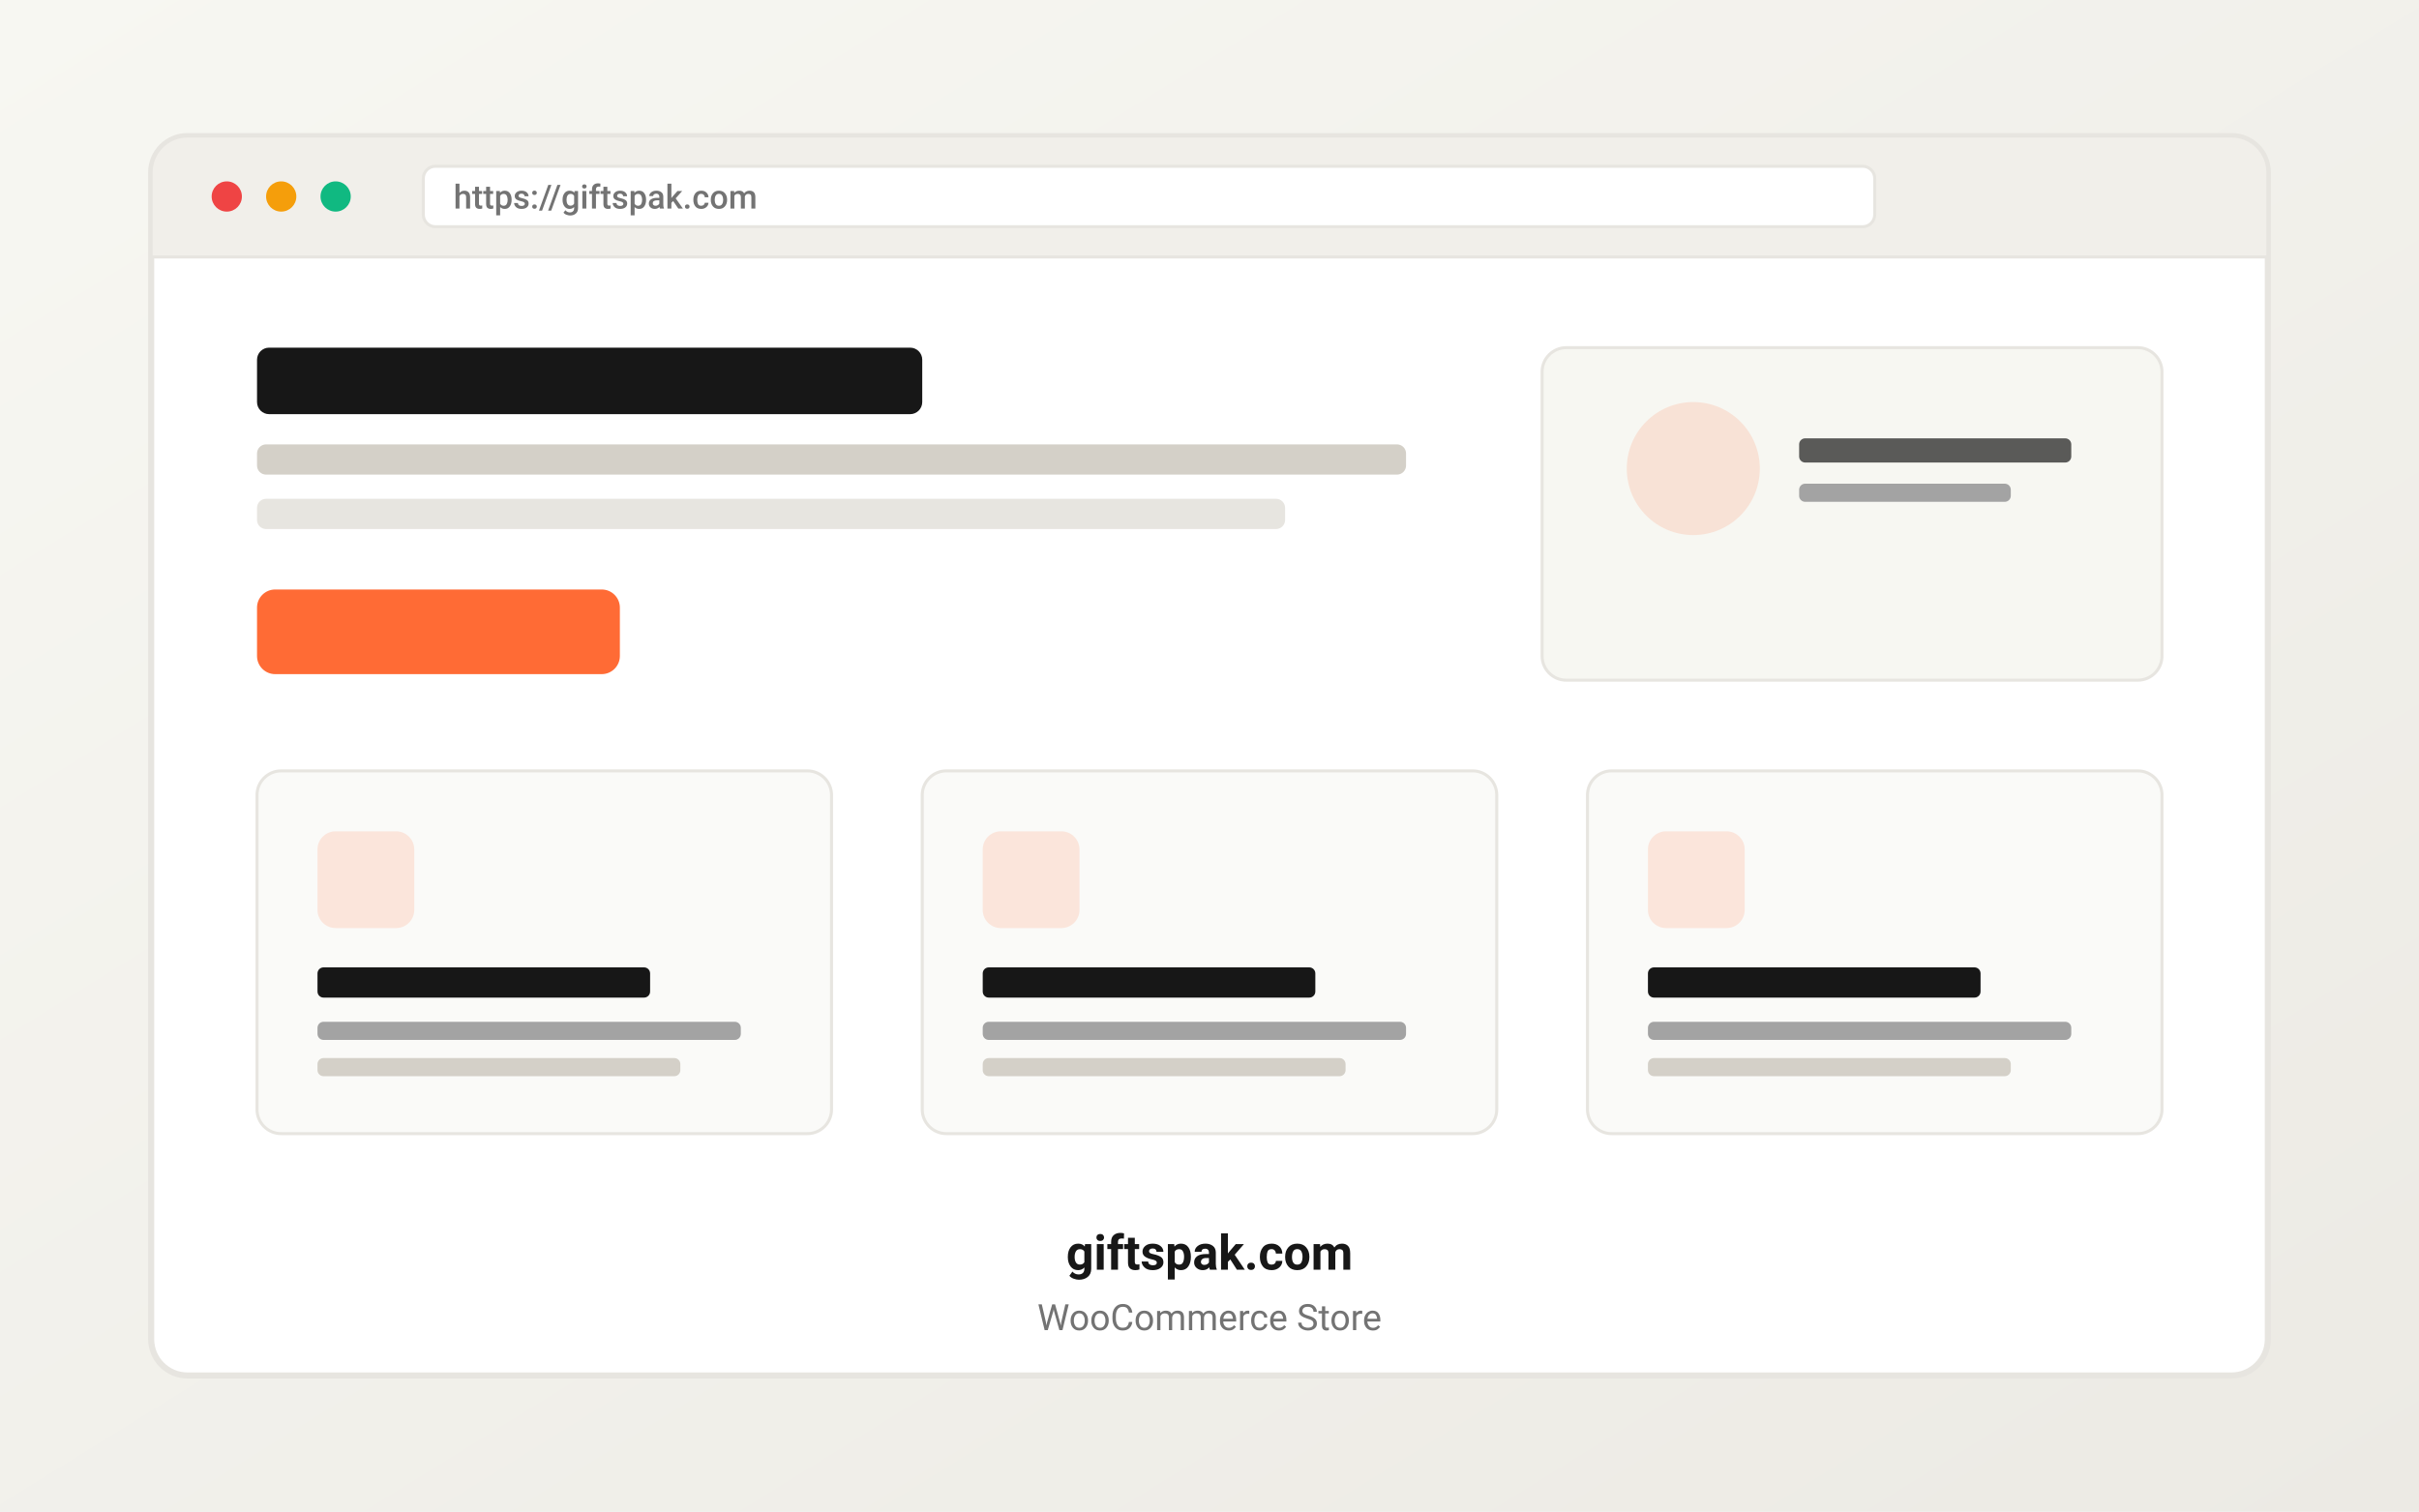
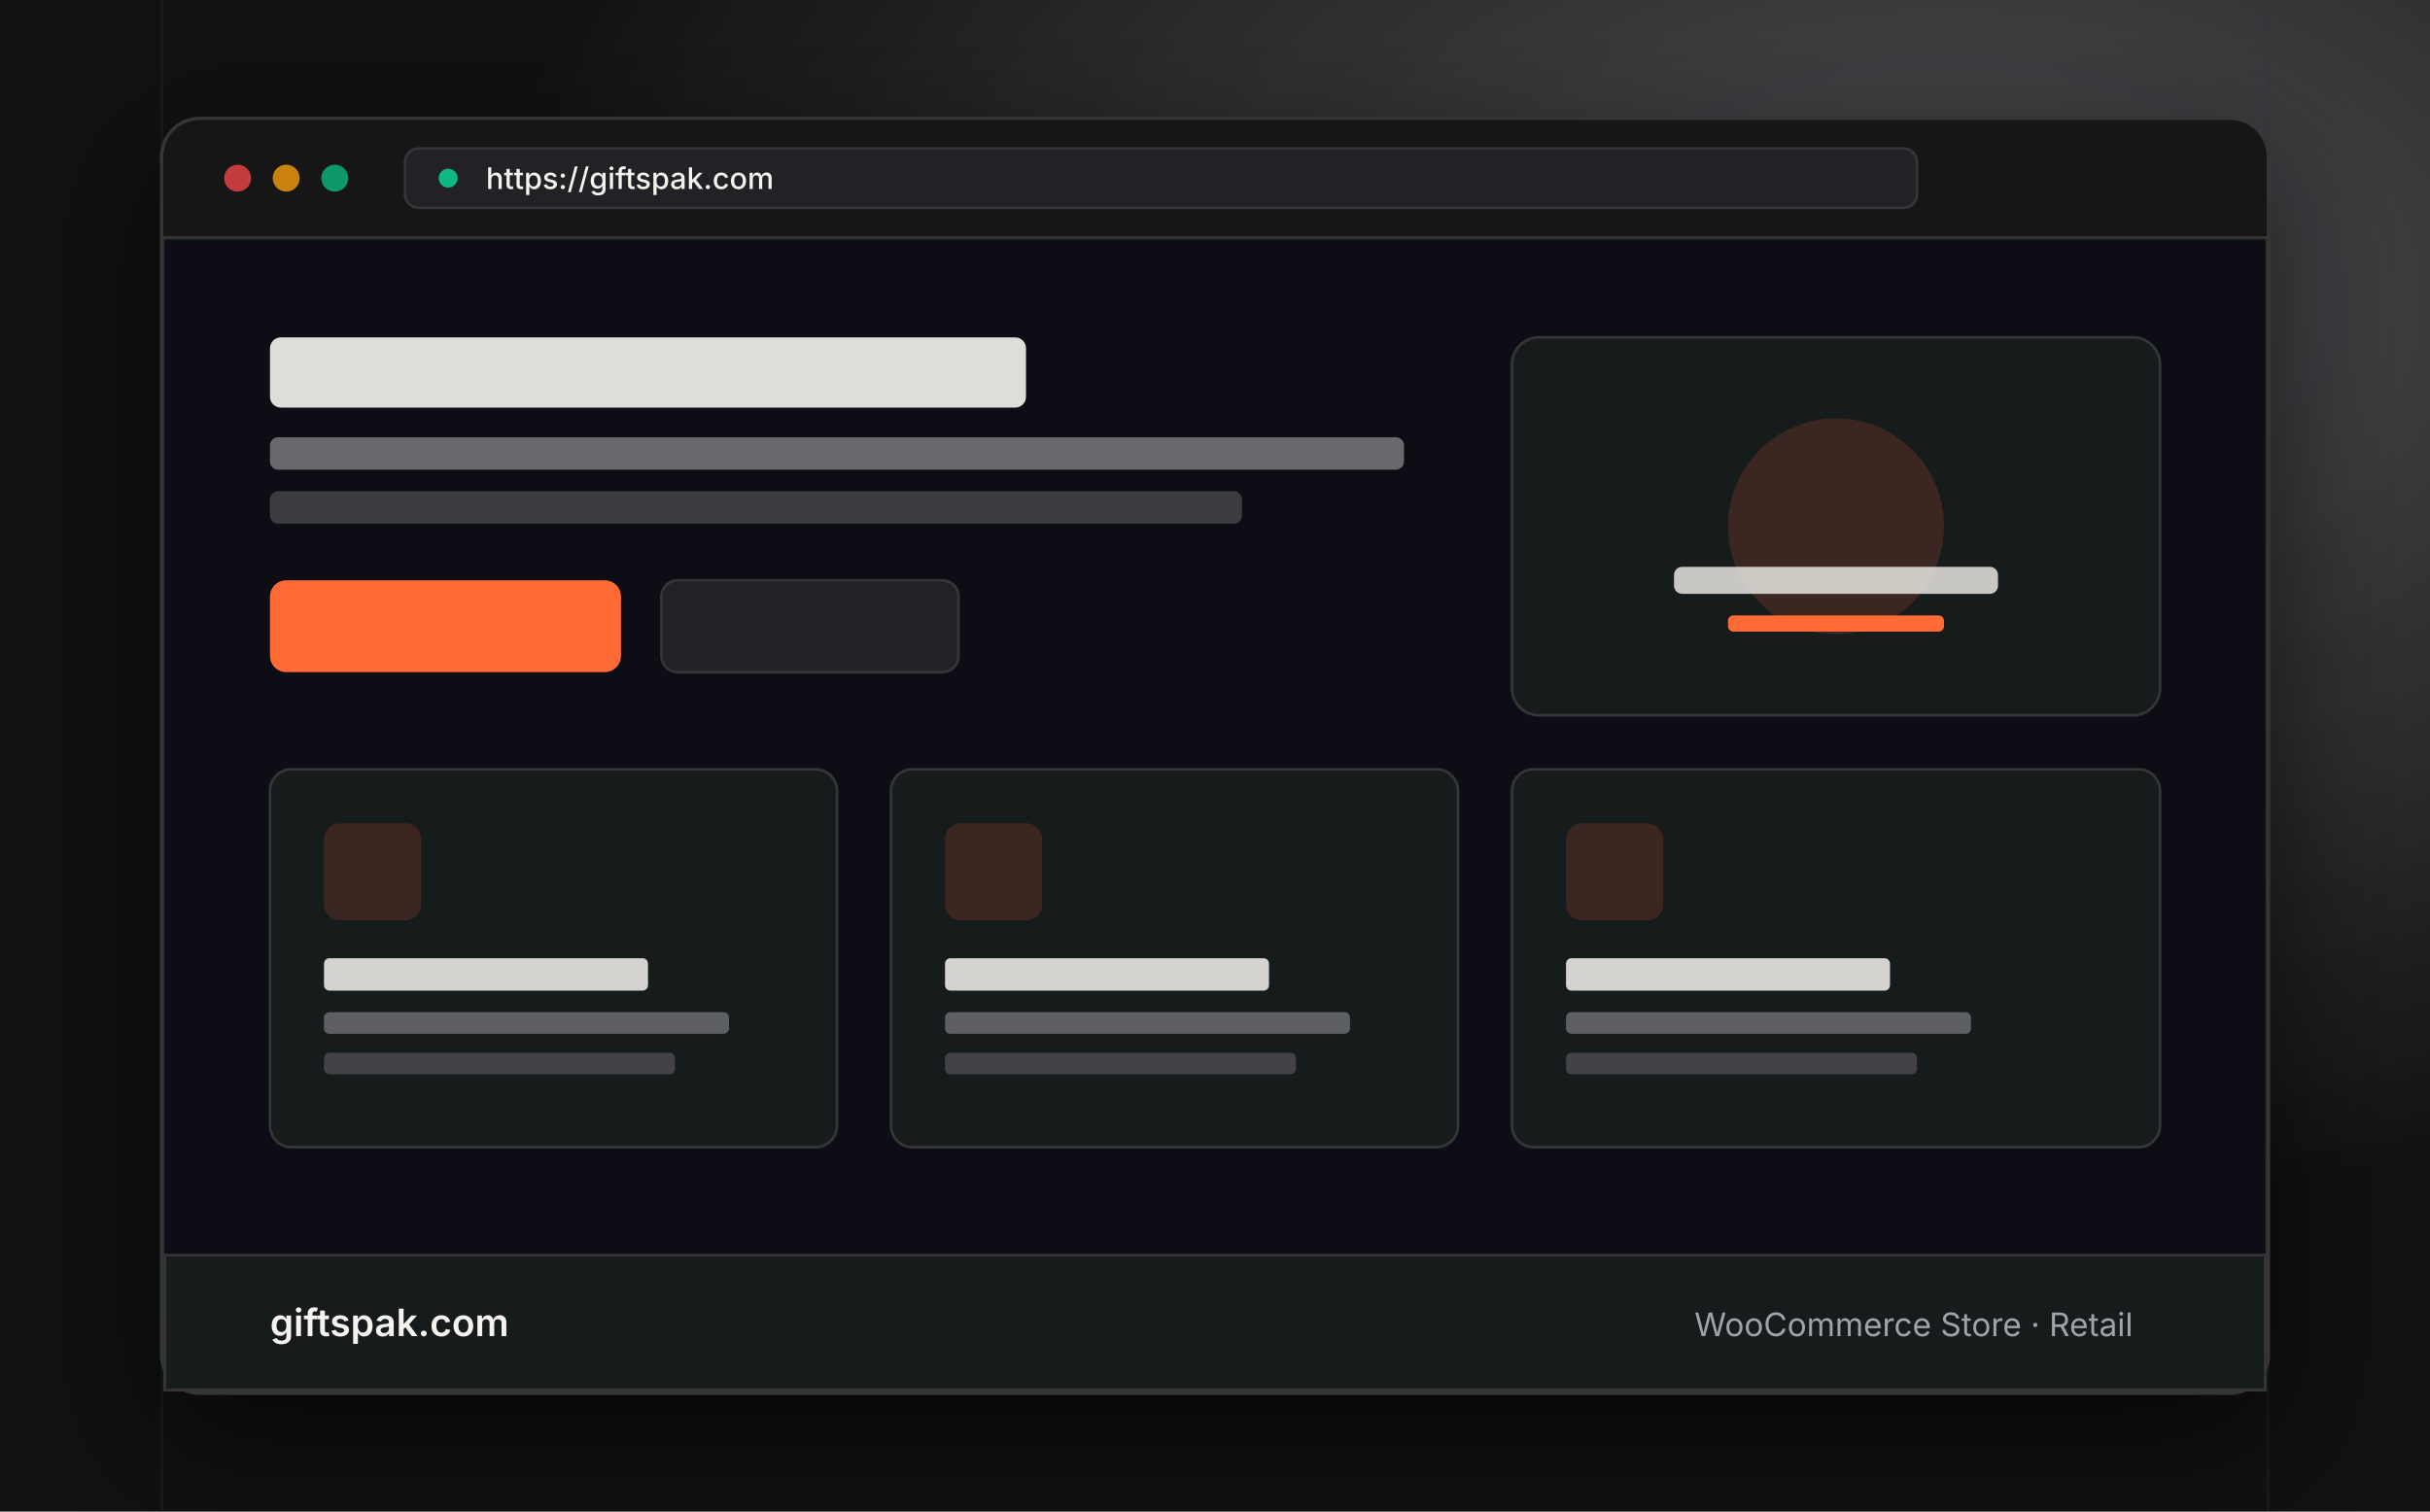
- <svg xmlns="http://www.w3.org/2000/svg" width="800" height="500" viewBox="0 0 800 500">
+ <svg xmlns="http://www.w3.org/2000/svg" width="900" height="560" viewBox="0 0 900 560">
  <defs>
-     <linearGradient id="bg-giftspak" x1="0" y1="0" x2="1" y2="1">
-       <stop offset="0%" stop-color="#F7F7F2" />
-       <stop offset="100%" stop-color="#ECEAE4" />
-     </linearGradient>
+     <radialGradient id="grad-giftspak" cx="80%" cy="20%" r="60%">
+       <stop offset="0%" stop-color="#222427" stop-opacity="0.8" />
+       <stop offset="100%" stop-color="#101112" stop-opacity="1" />
+     </radialGradient>
+     <filter id="shadow-giftspak" x="-10%" y="-10%" width="120%" height="120%">
+       <feDropShadow dx="0" dy="16" stdDeviation="24" flood-color="#000000" flood-opacity="0.6" />
+     </filter>
  </defs>
-   <rect width="800" height="500" fill="url(#bg-giftspak)" />
-   <rect x="50" y="45" width="700" height="410" rx="12" fill="#FFFFFF" stroke="#E7E5E0" stroke-width="2" />
-   <path d="M 50 57 A 12 12 0 0 1 62 45 L 738 45 A 12 12 0 0 1 750 57 L 750 85 L 50 85 Z" fill="#F1EFEA" stroke="#E7E5E0" stroke-width="1" />
-   <circle cx="75" cy="65" r="5" fill="#EF4444" />
-   <circle cx="93" cy="65" r="5" fill="#F59E0B" />
-   <circle cx="111" cy="65" r="5" fill="#10B981" />
-   <rect x="140" y="55" width="480" height="20" rx="4" fill="#FFFFFF" stroke="#E7E5E0" stroke-width="1" />
-   <text x="150" y="69" fill="#737373" font-family="-apple-system,BlinkMacSystemFont,Segoe UI,Roboto,sans-serif" font-size="11" font-weight="500">https://giftspak.com</text>
-   <rect x="85" y="115" width="220" height="22" rx="4" fill="#171717" />
-   <rect x="85" y="147" width="380" height="10" rx="3" fill="#D4D0C8" />
-   <rect x="85" y="165" width="340" height="10" rx="3" fill="#E7E5E0" />
-   <rect x="85" y="195" width="120" height="28" rx="6" fill="#FF6B35" />
-   <rect x="510" y="115" width="205" height="110" rx="8" fill="#F7F7F2" stroke="#E7E5E0" stroke-width="1" />
-   <circle cx="560" cy="155" r="22" fill="#FF6B35" opacity="0.15" />
-   <rect x="595" y="145" width="90" height="8" rx="2" fill="#171717" opacity="0.7" />
-   <rect x="595" y="160" width="70" height="6" rx="2" fill="#A3A3A3" />
-   <rect x="85" y="255" width="190" height="120" rx="8" fill="#FAFAF8" stroke="#E7E5E0" stroke-width="1" />
-   <rect x="105" y="275" width="32" height="32" rx="6" fill="#FF6B35" opacity="0.15" />
-   <rect x="105" y="320" width="110" height="10" rx="2" fill="#171717" />
-   <rect x="105" y="338" width="140" height="6" rx="2" fill="#A3A3A3" />
-   <rect x="105" y="350" width="120" height="6" rx="2" fill="#D4D0C8" />
-   <rect x="305" y="255" width="190" height="120" rx="8" fill="#FAFAF8" stroke="#E7E5E0" stroke-width="1" />
-   <rect x="325" y="275" width="32" height="32" rx="6" fill="#FF6B35" opacity="0.15" />
-   <rect x="325" y="320" width="110" height="10" rx="2" fill="#171717" />
-   <rect x="325" y="338" width="140" height="6" rx="2" fill="#A3A3A3" />
-   <rect x="325" y="350" width="120" height="6" rx="2" fill="#D4D0C8" />
-   <rect x="525" y="255" width="190" height="120" rx="8" fill="#FAFAF8" stroke="#E7E5E0" stroke-width="1" />
-   <rect x="545" y="275" width="32" height="32" rx="6" fill="#FF6B35" opacity="0.15" />
-   <rect x="545" y="320" width="110" height="10" rx="2" fill="#171717" />
-   <rect x="545" y="338" width="140" height="6" rx="2" fill="#A3A3A3" />
-   <rect x="545" y="350" width="120" height="6" rx="2" fill="#D4D0C8" />
-   <text x="400" y="420" text-anchor="middle" fill="#171717" font-family="-apple-system,BlinkMacSystemFont,Segoe UI,Roboto,sans-serif" font-size="16" font-weight="600">giftspak.com</text>
-   <text x="400" y="440" text-anchor="middle" fill="#737373" font-family="-apple-system,BlinkMacSystemFont,Segoe UI,Roboto,sans-serif" font-size="12">WooCommerce Store</text>
+   <rect width="900" height="560" fill="url(#grad-giftspak)" />
+   <line x1="60" y1="0" x2="60" y2="560" stroke="#343538" stroke-width="1" stroke-opacity="0.3" />
+   <line x1="840" y1="0" x2="840" y2="560" stroke="#343538" stroke-width="1" stroke-opacity="0.3" />
+   <g filter="url(#shadow-giftspak)">
+     <rect x="60" y="44" width="780" height="472" rx="14" fill="#191A1C" stroke="#343538" stroke-width="1.5" />
+     <path d="M 60 58 A 14 14 0 0 1 74 44 L 826 44 A 14 14 0 0 1 840 58 L 840 88 L 60 88 Z" fill="#141517" stroke="#343538" stroke-width="1" />
+     <circle cx="88" cy="66" r="5" fill="#EF4444" opacity="0.8" />
+     <circle cx="106" cy="66" r="5" fill="#F59E0B" opacity="0.8" />
+     <circle cx="124" cy="66" r="5" fill="#10B981" opacity="0.8" />
+     <rect x="150" y="55" width="560" height="22" rx="5" fill="#222427" stroke="#343538" stroke-width="1" />
+     <circle cx="166" cy="66" r="3.5" fill="#10B981" />
+     <text x="180" y="70" fill="#F5F3EE" font-family="'Space Grotesk', -apple-system, sans-serif" font-size="11" font-weight="500">https://giftspak.com</text>
+     <rect x="61" y="89" width="778" height="426" fill="#101112" />
+     <rect x="100" y="125" width="280" height="26" rx="4" fill="#F5F3EE" opacity="0.9" />
+     <rect x="100" y="162" width="420" height="12" rx="3" fill="#A1A1AA" opacity="0.6" />
+     <rect x="100" y="182" width="360" height="12" rx="3" fill="#A1A1AA" opacity="0.3" />
+     <rect x="100" y="215" width="130" height="34" rx="6" fill="#FF6B35" />
+     <rect x="245" y="215" width="110" height="34" rx="6" fill="#222427" stroke="#343538" stroke-width="1" />
+     <rect x="560" y="125" width="240" height="140" rx="10" fill="#191A1C" stroke="#343538" stroke-width="1" />
+     <circle cx="680" cy="195" r="40" fill="#FF6B35" opacity="0.15" />
+     <rect x="620" y="210" width="120" height="10" rx="3" fill="#F5F3EE" opacity="0.8" />
+     <rect x="640" y="228" width="80" height="6" rx="2" fill="#FF6B35" />
+     <rect x="100" y="285" width="210" height="140" rx="8" fill="#191A1C" stroke="#343538" stroke-width="1" />
+     <rect x="120" y="305" width="36" height="36" rx="6" fill="#FF6B35" opacity="0.15" />
+     <rect x="120" y="355" width="120" height="12" rx="2" fill="#F5F3EE" opacity="0.85" />
+     <rect x="120" y="375" width="150" height="8" rx="2" fill="#A1A1AA" opacity="0.5" />
+     <rect x="120" y="390" width="130" height="8" rx="2" fill="#A1A1AA" opacity="0.3" />
+     <rect x="330" y="285" width="210" height="140" rx="8" fill="#191A1C" stroke="#343538" stroke-width="1" />
+     <rect x="350" y="305" width="36" height="36" rx="6" fill="#FF6B35" opacity="0.15" />
+     <rect x="350" y="355" width="120" height="12" rx="2" fill="#F5F3EE" opacity="0.85" />
+     <rect x="350" y="375" width="150" height="8" rx="2" fill="#A1A1AA" opacity="0.5" />
+     <rect x="350" y="390" width="130" height="8" rx="2" fill="#A1A1AA" opacity="0.3" />
+     <rect x="560" y="285" width="240" height="140" rx="8" fill="#191A1C" stroke="#343538" stroke-width="1" />
+     <rect x="580" y="305" width="36" height="36" rx="6" fill="#FF6B35" opacity="0.15" />
+     <rect x="580" y="355" width="120" height="12" rx="2" fill="#F5F3EE" opacity="0.85" />
+     <rect x="580" y="375" width="150" height="8" rx="2" fill="#A1A1AA" opacity="0.5" />
+     <rect x="580" y="390" width="130" height="8" rx="2" fill="#A1A1AA" opacity="0.3" />
+     <rect x="61" y="465" width="778" height="50" fill="#191A1C" stroke="#343538" stroke-width="1" />
+     <text x="100" y="495" fill="#F5F3EE" font-family="'Space Grotesk', -apple-system, sans-serif" font-size="14" font-weight="600">giftspak.com</text>
+     <text x="790" y="495" text-anchor="end" fill="#A1A1AA" font-family="-apple-system, sans-serif" font-size="12">WooCommerce Store · Retail</text>
+   </g>
</svg>
